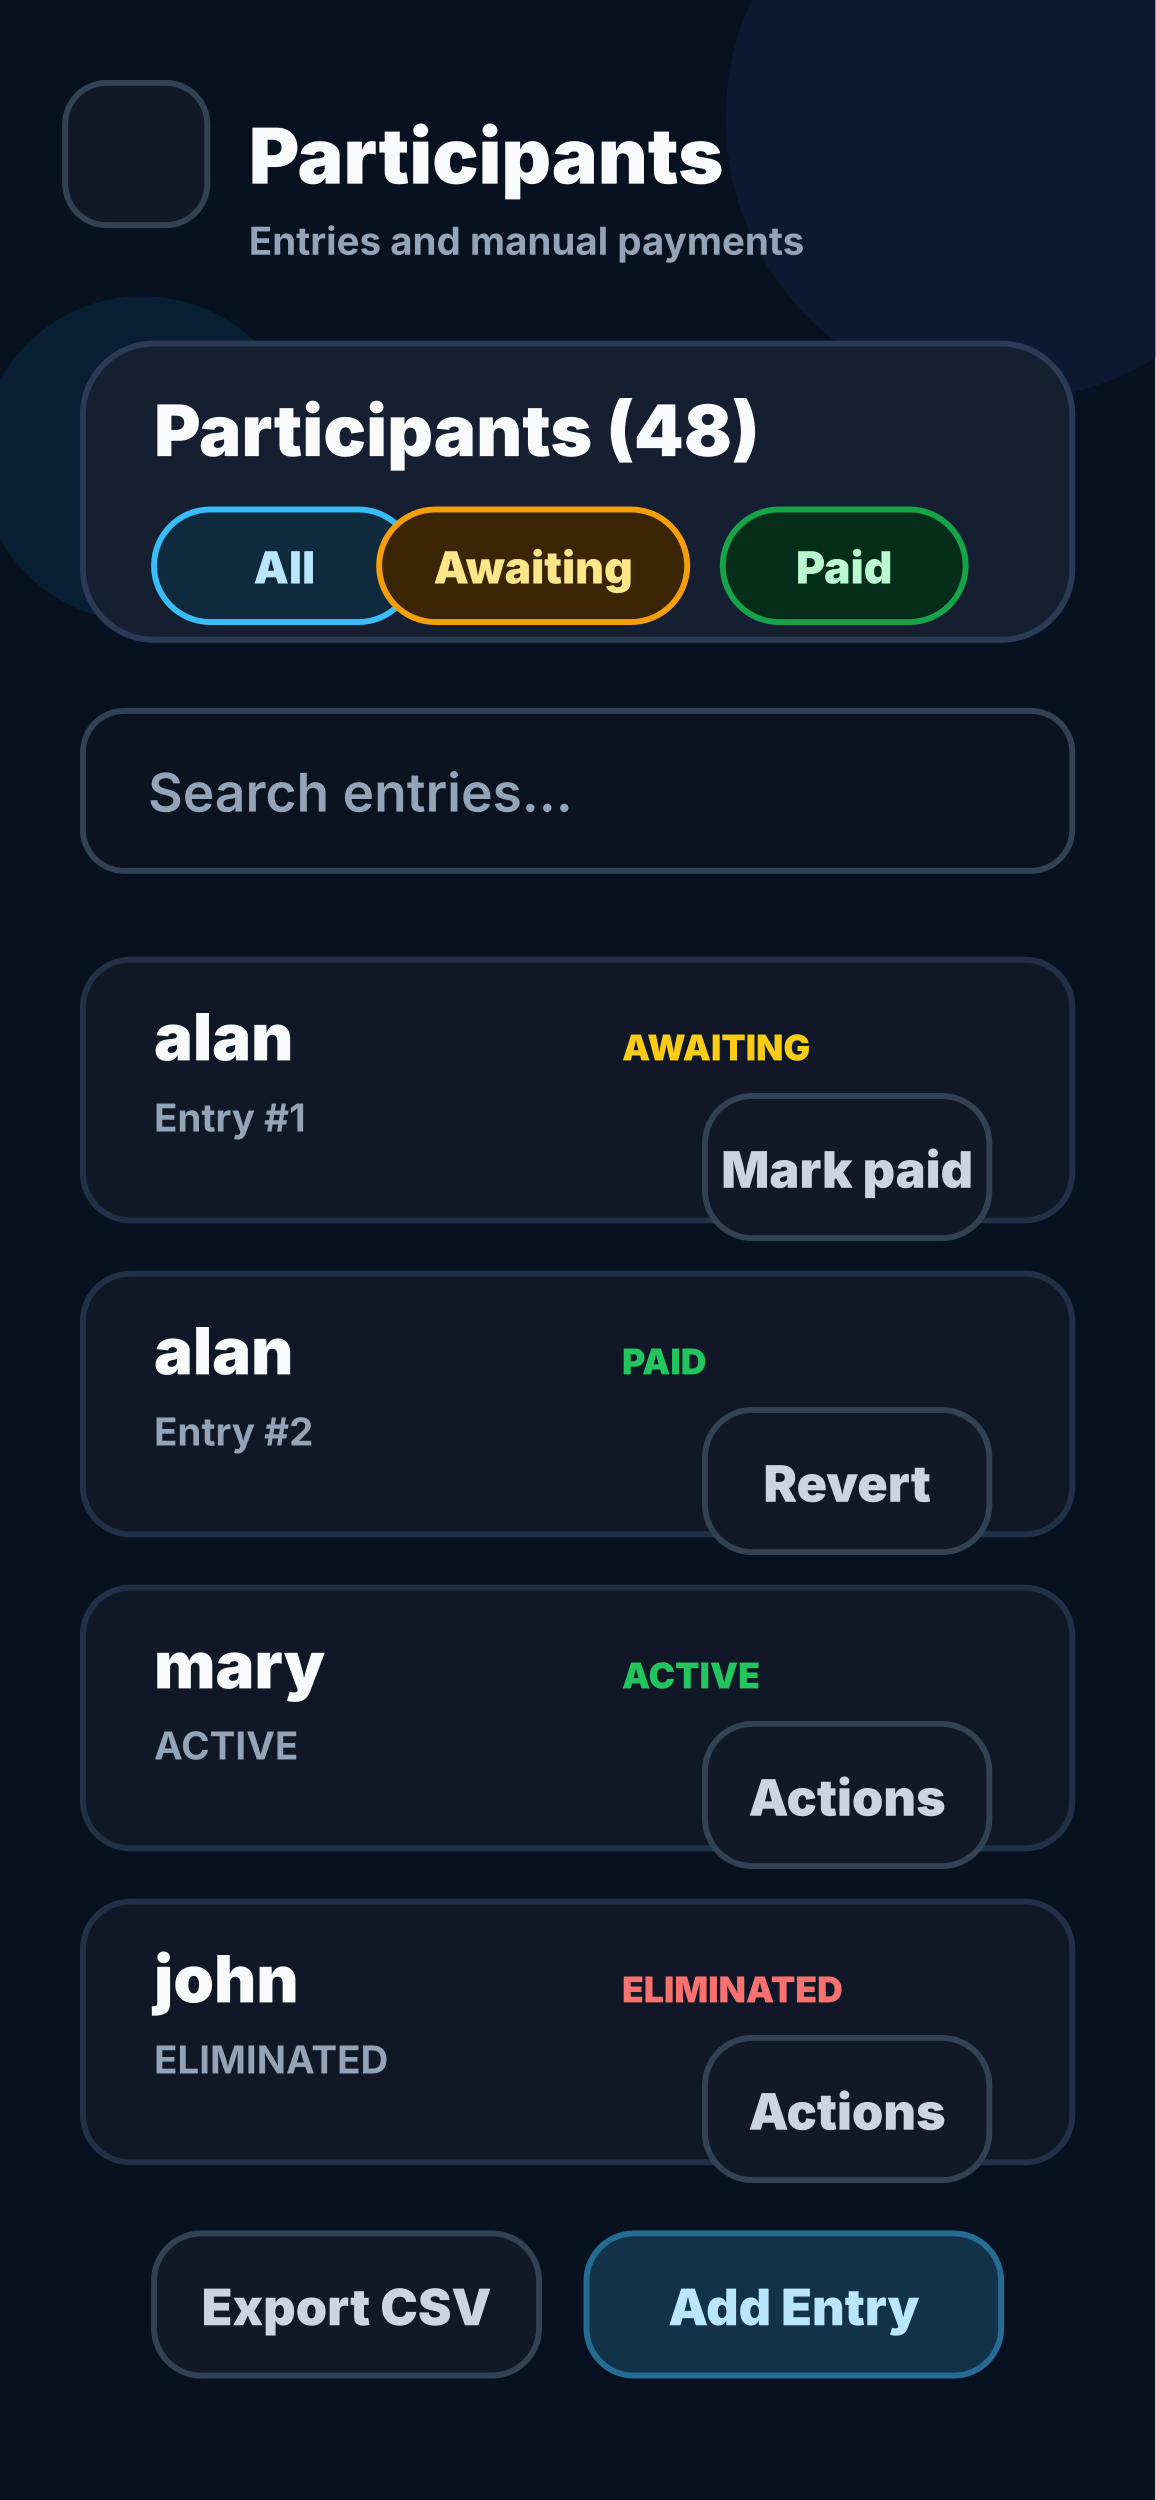
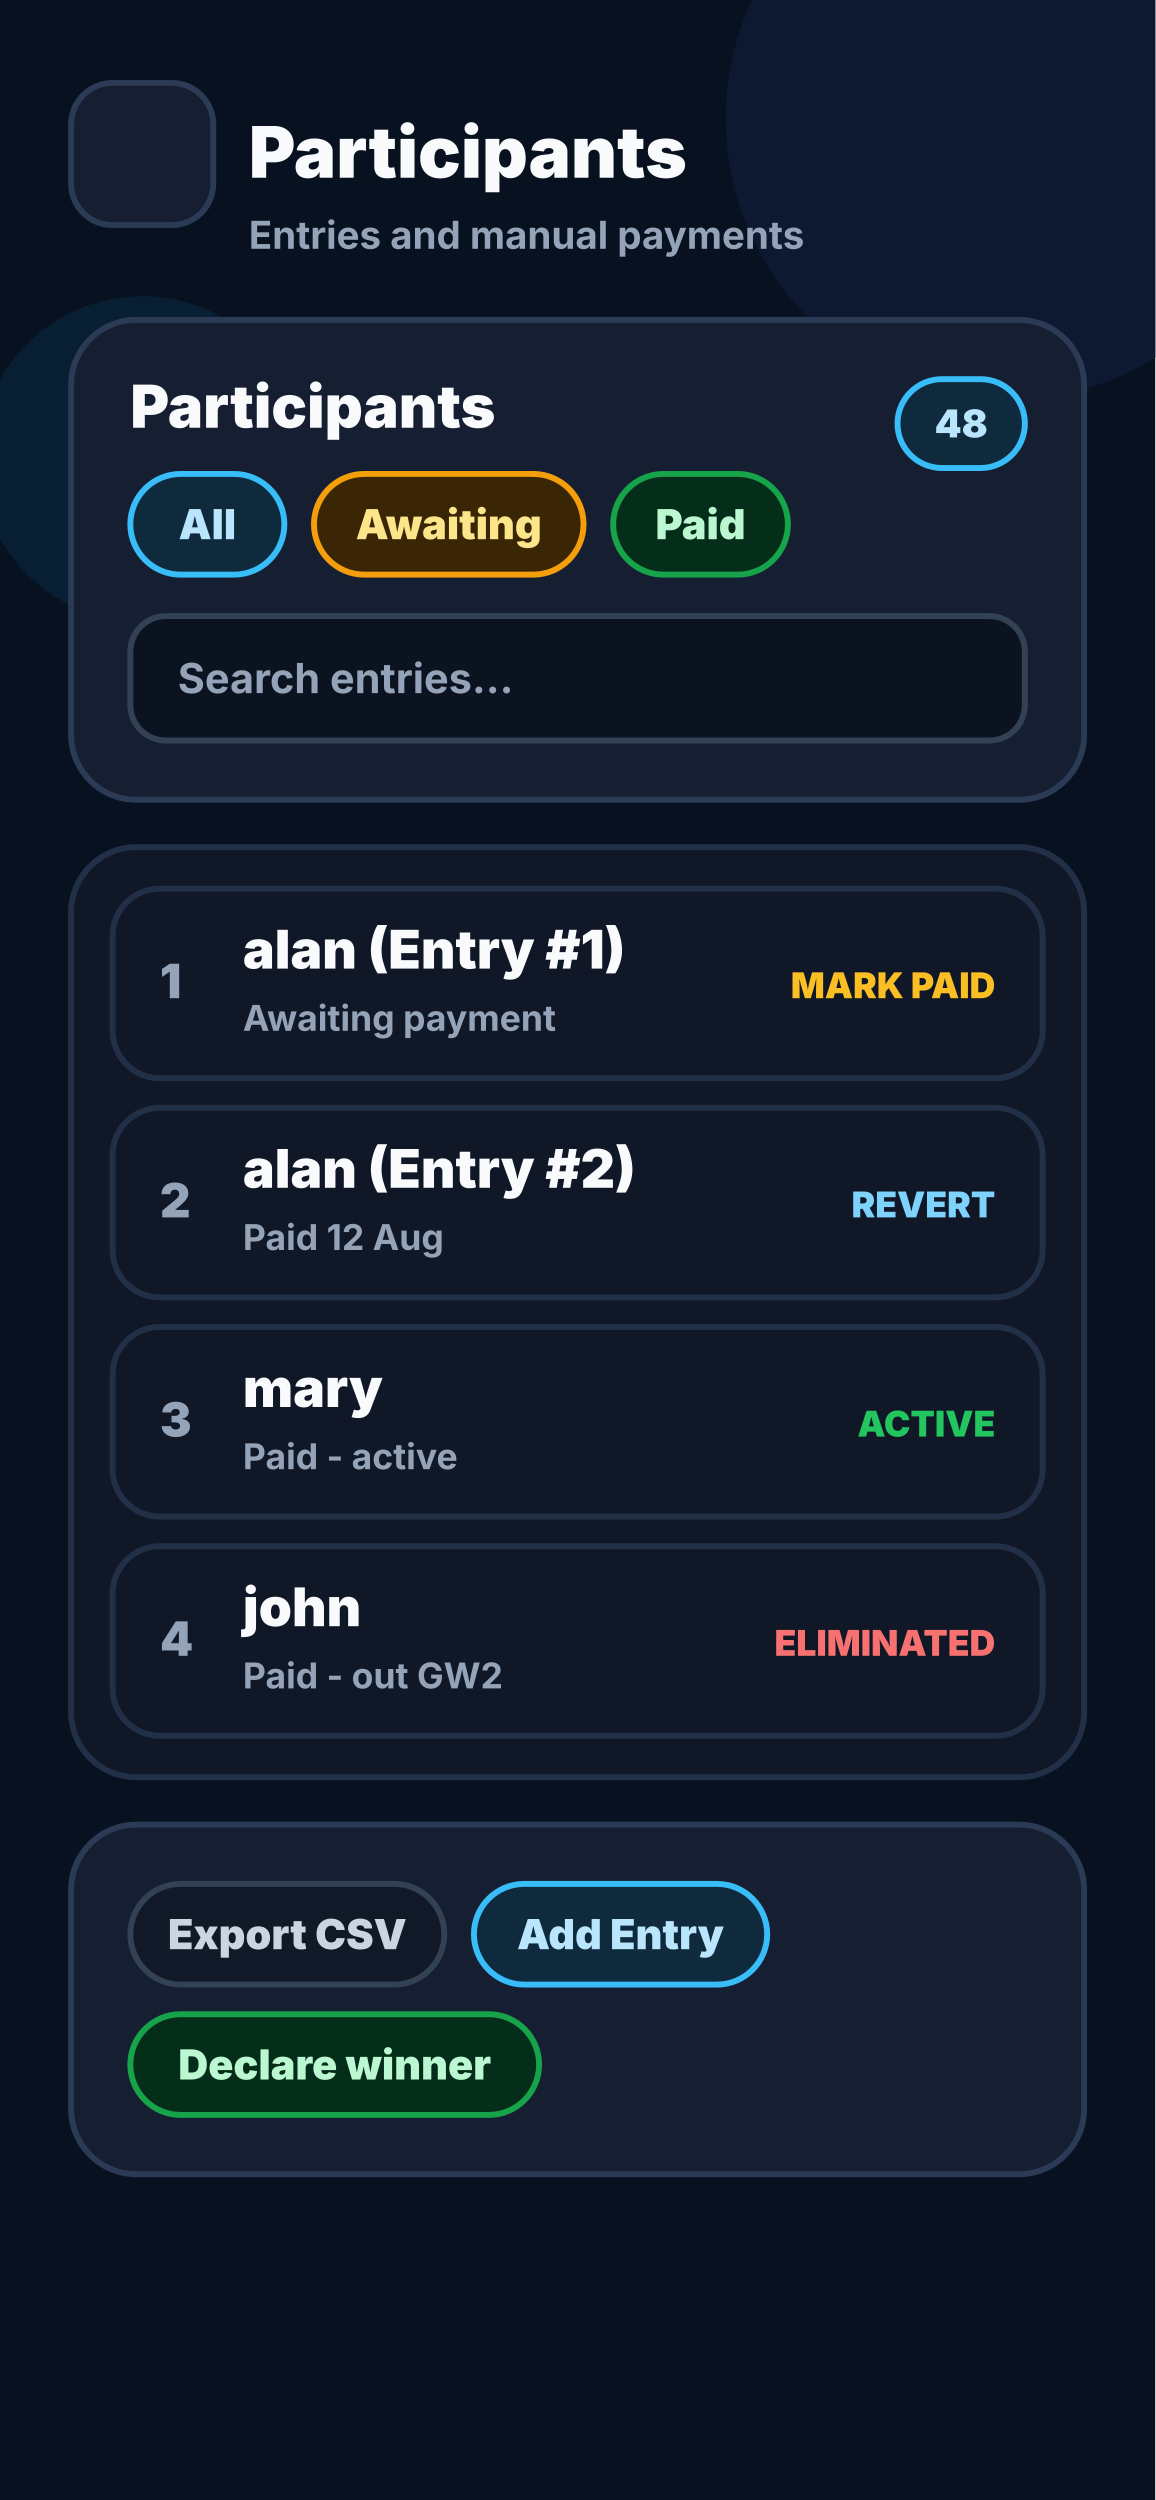
<svg xmlns="http://www.w3.org/2000/svg" width="390" height="844" viewBox="0 0 390 844">
  <rect width="390" height="844" fill="#07111f" />
  <circle cx="340" cy="40" r="95" fill="#172554" opacity="0.35" />
  <circle cx="48" cy="155" r="55" fill="#082f49" opacity="0.45" />
-   <rect x="22" y="28" width="48" height="48" rx="14" fill="#111827" stroke="#334155" stroke-width="2" opacity="1" />
-   <text x="84" y="62" font-family="Inter, Arial, sans-serif" font-size="26" font-weight="900" fill="#f8fafc" text-anchor="start" opacity="1">Participants</text>
-   <text x="84" y="86" font-family="Inter, Arial, sans-serif" font-size="13" font-weight="700" fill="#94a3b8" text-anchor="start" opacity="1">Entries and manual payments</text>
-   <rect x="28" y="116" width="334" height="100" rx="24" fill="#151f31" stroke="#2b3a55" stroke-width="2" opacity="1" />
-   <text x="52" y="154" font-family="Inter, Arial, sans-serif" font-size="24" font-weight="900" fill="#f8fafc" text-anchor="start" opacity="1">Participants (48)</text>
-   <rect x="52" y="172" width="88" height="38" rx="19" fill="#0f2a3d" stroke="#38bdf8" stroke-width="2" opacity="1" />
-   <text x="96.0" y="197" font-family="Inter, Arial, sans-serif" font-size="15" font-weight="900" fill="#bae6fd" text-anchor="middle" opacity="1">All</text>
-   <rect x="128" y="172" width="104" height="38" rx="19" fill="#3a2605" stroke="#f59e0b" stroke-width="2" opacity="1" />
-   <text x="180.0" y="197" font-family="Inter, Arial, sans-serif" font-size="15" font-weight="900" fill="#fde68a" text-anchor="middle" opacity="1">Awaiting</text>
-   <rect x="244" y="172" width="82" height="38" rx="19" fill="#052e1a" stroke="#16a34a" stroke-width="2" opacity="1" />
-   <text x="285.0" y="197" font-family="Inter, Arial, sans-serif" font-size="15" font-weight="900" fill="#bbf7d0" text-anchor="middle" opacity="1">Paid</text>
-   <rect x="28" y="240" width="334" height="54" rx="14" fill="#0b1220" stroke="#334155" stroke-width="2" opacity="1" />
-   <text x="50" y="274" font-family="Inter, Arial, sans-serif" font-size="18" font-weight="600" fill="#94a3b8" text-anchor="start" opacity="1">Search entries...</text>
-   <rect x="28" y="324" width="334" height="88" rx="16" fill="#101827" stroke="#223047" stroke-width="2" opacity="1" />
-   <text x="52" y="358" font-family="Inter, Arial, sans-serif" font-size="22" font-weight="900" fill="#f8fafc" text-anchor="start" opacity="1">alan</text>
-   <text x="52" y="382" font-family="Inter, Arial, sans-serif" font-size="13" font-weight="700" fill="#94a3b8" text-anchor="start" opacity="1">Entry #1</text>
-   <text x="210" y="358" font-family="Inter, Arial, sans-serif" font-size="12" font-weight="900" fill="#facc15" text-anchor="start" opacity="1">AWAITING</text>
-   <rect x="238" y="370" width="96" height="48" rx="16" fill="#111827" stroke="#334155" stroke-width="2" opacity="1" />
-   <text x="286.0" y="401" font-family="Inter, Arial, sans-serif" font-size="17" font-weight="900" fill="#cbd5e1" text-anchor="middle" opacity="1">Mark paid</text>
-   <rect x="28" y="430" width="334" height="88" rx="16" fill="#101827" stroke="#223047" stroke-width="2" opacity="1" />
-   <text x="52" y="464" font-family="Inter, Arial, sans-serif" font-size="22" font-weight="900" fill="#f8fafc" text-anchor="start" opacity="1">alan</text>
-   <text x="52" y="488" font-family="Inter, Arial, sans-serif" font-size="13" font-weight="700" fill="#94a3b8" text-anchor="start" opacity="1">Entry #2</text>
-   <text x="210" y="464" font-family="Inter, Arial, sans-serif" font-size="12" font-weight="900" fill="#22c55e" text-anchor="start" opacity="1">PAID</text>
-   <rect x="238" y="476" width="96" height="48" rx="16" fill="#111827" stroke="#334155" stroke-width="2" opacity="1" />
-   <text x="286.0" y="507" font-family="Inter, Arial, sans-serif" font-size="17" font-weight="900" fill="#cbd5e1" text-anchor="middle" opacity="1">Revert</text>
-   <rect x="28" y="536" width="334" height="88" rx="16" fill="#101827" stroke="#223047" stroke-width="2" opacity="1" />
-   <text x="52" y="570" font-family="Inter, Arial, sans-serif" font-size="22" font-weight="900" fill="#f8fafc" text-anchor="start" opacity="1">mary</text>
-   <text x="52" y="594" font-family="Inter, Arial, sans-serif" font-size="13" font-weight="700" fill="#94a3b8" text-anchor="start" opacity="1">ACTIVE</text>
-   <text x="210" y="570" font-family="Inter, Arial, sans-serif" font-size="12" font-weight="900" fill="#22c55e" text-anchor="start" opacity="1">ACTIVE</text>
-   <rect x="238" y="582" width="96" height="48" rx="16" fill="#111827" stroke="#334155" stroke-width="2" opacity="1" />
-   <text x="286.0" y="613" font-family="Inter, Arial, sans-serif" font-size="17" font-weight="900" fill="#cbd5e1" text-anchor="middle" opacity="1">Actions</text>
-   <rect x="28" y="642" width="334" height="88" rx="16" fill="#101827" stroke="#223047" stroke-width="2" opacity="1" />
-   <text x="52" y="676" font-family="Inter, Arial, sans-serif" font-size="22" font-weight="900" fill="#f8fafc" text-anchor="start" opacity="1">john</text>
-   <text x="52" y="700" font-family="Inter, Arial, sans-serif" font-size="13" font-weight="700" fill="#94a3b8" text-anchor="start" opacity="1">ELIMINATED</text>
-   <text x="210" y="676" font-family="Inter, Arial, sans-serif" font-size="12" font-weight="900" fill="#f87171" text-anchor="start" opacity="1">ELIMINATED</text>
-   <rect x="238" y="688" width="96" height="48" rx="16" fill="#111827" stroke="#334155" stroke-width="2" opacity="1" />
-   <text x="286.0" y="719" font-family="Inter, Arial, sans-serif" font-size="17" font-weight="900" fill="#cbd5e1" text-anchor="middle" opacity="1">Actions</text>
-   <rect x="52" y="754" width="130" height="48" rx="16" fill="#111827" stroke="#334155" stroke-width="2" opacity="1" />
-   <text x="117.0" y="785" font-family="Inter, Arial, sans-serif" font-size="17" font-weight="900" fill="#cbd5e1" text-anchor="middle" opacity="1">Export CSV</text>
-   <rect x="198" y="754" width="140" height="48" rx="16" fill="#12324a" stroke="#256b92" stroke-width="2" opacity="1" />
-   <text x="268.0" y="785" font-family="Inter, Arial, sans-serif" font-size="17" font-weight="900" fill="#bae6fd" text-anchor="middle" opacity="1">Add Entry</text>
+   <rect x="24" y="28" width="48" height="48" rx="14" fill="#151f31" stroke="#2b3a55" stroke-width="2" />
+   <text x="84" y="60" font-family="Inter, Arial, sans-serif" font-size="24" font-weight="900" fill="#f8fafc" text-anchor="start">Participants</text>
+   <text x="84" y="84" font-family="Inter, Arial, sans-serif" font-size="13" font-weight="700" fill="#94a3b8" text-anchor="start">Entries and manual payments</text>
+   <rect x="24" y="108" width="342" height="162" rx="22" fill="#151f31" stroke="#2b3a55" stroke-width="2" />
+   <g transform="translate(303,128)">
+     <rect x="0" y="0" width="43" height="30" rx="15" fill="#0f2a3d" stroke="#38bdf8" stroke-width="2" />
+     <text x="21.5" y="19.68" font-family="Inter, Arial, sans-serif" font-size="13" font-weight="900" fill="#bae6fd" text-anchor="middle">48</text>
+   </g>
+   <g transform="translate(44,128)">
+     <g transform="translate(0,0)">
+       <text x="0" y="16.4" font-family="Inter, Arial, sans-serif" font-size="20" font-weight="900" fill="#f8fafc" text-anchor="start">Participants</text>
+     </g>
+     <g transform="translate(0,32)">
+       <rect x="0" y="0" width="52" height="34" rx="17" fill="#0f2a3d" stroke="#38bdf8" stroke-width="2" />
+       <text x="26" y="22.04" font-family="Inter, Arial, sans-serif" font-size="14" font-weight="900" fill="#bae6fd" text-anchor="middle">All</text>
+       <rect x="62" y="0" width="91" height="34" rx="17" fill="#3a2605" stroke="#f59e0b" stroke-width="2" />
+       <text x="107.5" y="22.04" font-family="Inter, Arial, sans-serif" font-size="14" font-weight="900" fill="#fde68a" text-anchor="middle">Awaiting</text>
+       <rect x="163" y="0" width="59" height="34" rx="17" fill="#052e1a" stroke="#16a34a" stroke-width="2" />
+       <text x="192.5" y="22.04" font-family="Inter, Arial, sans-serif" font-size="14" font-weight="900" fill="#bbf7d0" text-anchor="middle">Paid</text>
+     </g>
+     <g transform="translate(0,80)">
+       <rect x="0" y="0" width="302" height="42" rx="12" fill="#0b1220" stroke="#334155" stroke-width="2" />
+       <text x="16" y="26" font-family="Inter, Arial, sans-serif" font-size="14" font-weight="700" fill="#94a3b8" text-anchor="start">Search entries...</text>
+     </g>
+   </g>
+   <rect x="24" y="286" width="342" height="314" rx="22" fill="#101827" stroke="#223047" stroke-width="2" />
+   <g transform="translate(38,300)">
+     <g transform="translate(0,0)">
+       <rect x="0" y="0" width="314" height="64" rx="16" fill="#101827" stroke="#223047" stroke-width="2" />
+       <text x="16" y="37" font-family="Inter, Arial, sans-serif" font-size="16" font-weight="900" fill="#94a3b8" text-anchor="start">1</text>
+       <text x="44" y="27" font-family="Inter, Arial, sans-serif" font-size="18" font-weight="900" fill="#f8fafc" text-anchor="start">alan (Entry #1)</text>
+       <text x="44" y="48" font-family="Inter, Arial, sans-serif" font-size="12" font-weight="700" fill="#94a3b8" text-anchor="start">Awaiting payment</text>
+       <text x="298" y="37" font-family="Inter, Arial, sans-serif" font-size="12" font-weight="900" fill="#fbbf24" text-anchor="end">MARK PAID</text>
+     </g>
+     <g transform="translate(0,74)">
+       <rect x="0" y="0" width="314" height="64" rx="16" fill="#101827" stroke="#223047" stroke-width="2" />
+       <text x="16" y="37" font-family="Inter, Arial, sans-serif" font-size="16" font-weight="900" fill="#94a3b8" text-anchor="start">2</text>
+       <text x="44" y="27" font-family="Inter, Arial, sans-serif" font-size="18" font-weight="900" fill="#f8fafc" text-anchor="start">alan (Entry #2)</text>
+       <text x="44" y="48" font-family="Inter, Arial, sans-serif" font-size="12" font-weight="700" fill="#94a3b8" text-anchor="start">Paid 12 Aug</text>
+       <text x="298" y="37" font-family="Inter, Arial, sans-serif" font-size="12" font-weight="900" fill="#7dd3fc" text-anchor="end">REVERT</text>
+     </g>
+     <g transform="translate(0,148)">
+       <rect x="0" y="0" width="314" height="64" rx="16" fill="#101827" stroke="#223047" stroke-width="2" />
+       <text x="16" y="37" font-family="Inter, Arial, sans-serif" font-size="16" font-weight="900" fill="#94a3b8" text-anchor="start">3</text>
+       <text x="44" y="27" font-family="Inter, Arial, sans-serif" font-size="18" font-weight="900" fill="#f8fafc" text-anchor="start">mary</text>
+       <text x="44" y="48" font-family="Inter, Arial, sans-serif" font-size="12" font-weight="700" fill="#94a3b8" text-anchor="start">Paid - active</text>
+       <text x="298" y="37" font-family="Inter, Arial, sans-serif" font-size="12" font-weight="900" fill="#22c55e" text-anchor="end">ACTIVE</text>
+     </g>
+     <g transform="translate(0,222)">
+       <rect x="0" y="0" width="314" height="64" rx="16" fill="#101827" stroke="#223047" stroke-width="2" />
+       <text x="16" y="37" font-family="Inter, Arial, sans-serif" font-size="16" font-weight="900" fill="#94a3b8" text-anchor="start">4</text>
+       <text x="44" y="27" font-family="Inter, Arial, sans-serif" font-size="18" font-weight="900" fill="#f8fafc" text-anchor="start">john</text>
+       <text x="44" y="48" font-family="Inter, Arial, sans-serif" font-size="12" font-weight="700" fill="#94a3b8" text-anchor="start">Paid - out GW2</text>
+       <text x="298" y="37" font-family="Inter, Arial, sans-serif" font-size="12" font-weight="900" fill="#f87171" text-anchor="end">ELIMINATED</text>
+     </g>
+   </g>
+   <rect x="24" y="616" width="342" height="118" rx="22" fill="#151f31" stroke="#2b3a55" stroke-width="2" />
+   <g transform="translate(44,636)">
+     <g transform="translate(0,0)">
+       <rect x="0" y="0" width="106" height="34" rx="17" fill="#111827" stroke="#334155" stroke-width="2" />
+       <text x="53" y="22.04" font-family="Inter, Arial, sans-serif" font-size="14" font-weight="900" fill="#cbd5e1" text-anchor="middle">Export CSV</text>
+       <rect x="116" y="0" width="99" height="34" rx="17" fill="#0f2a3d" stroke="#38bdf8" stroke-width="2" />
+       <text x="165.5" y="22.04" font-family="Inter, Arial, sans-serif" font-size="14" font-weight="900" fill="#bae6fd" text-anchor="middle">Add Entry</text>
+       <rect x="0" y="44" width="138" height="34" rx="17" fill="#052e1a" stroke="#16a34a" stroke-width="2" />
+       <text x="69" y="66.04" font-family="Inter, Arial, sans-serif" font-size="14" font-weight="900" fill="#bbf7d0" text-anchor="middle">Declare winner</text>
+     </g>
+   </g>
</svg>
